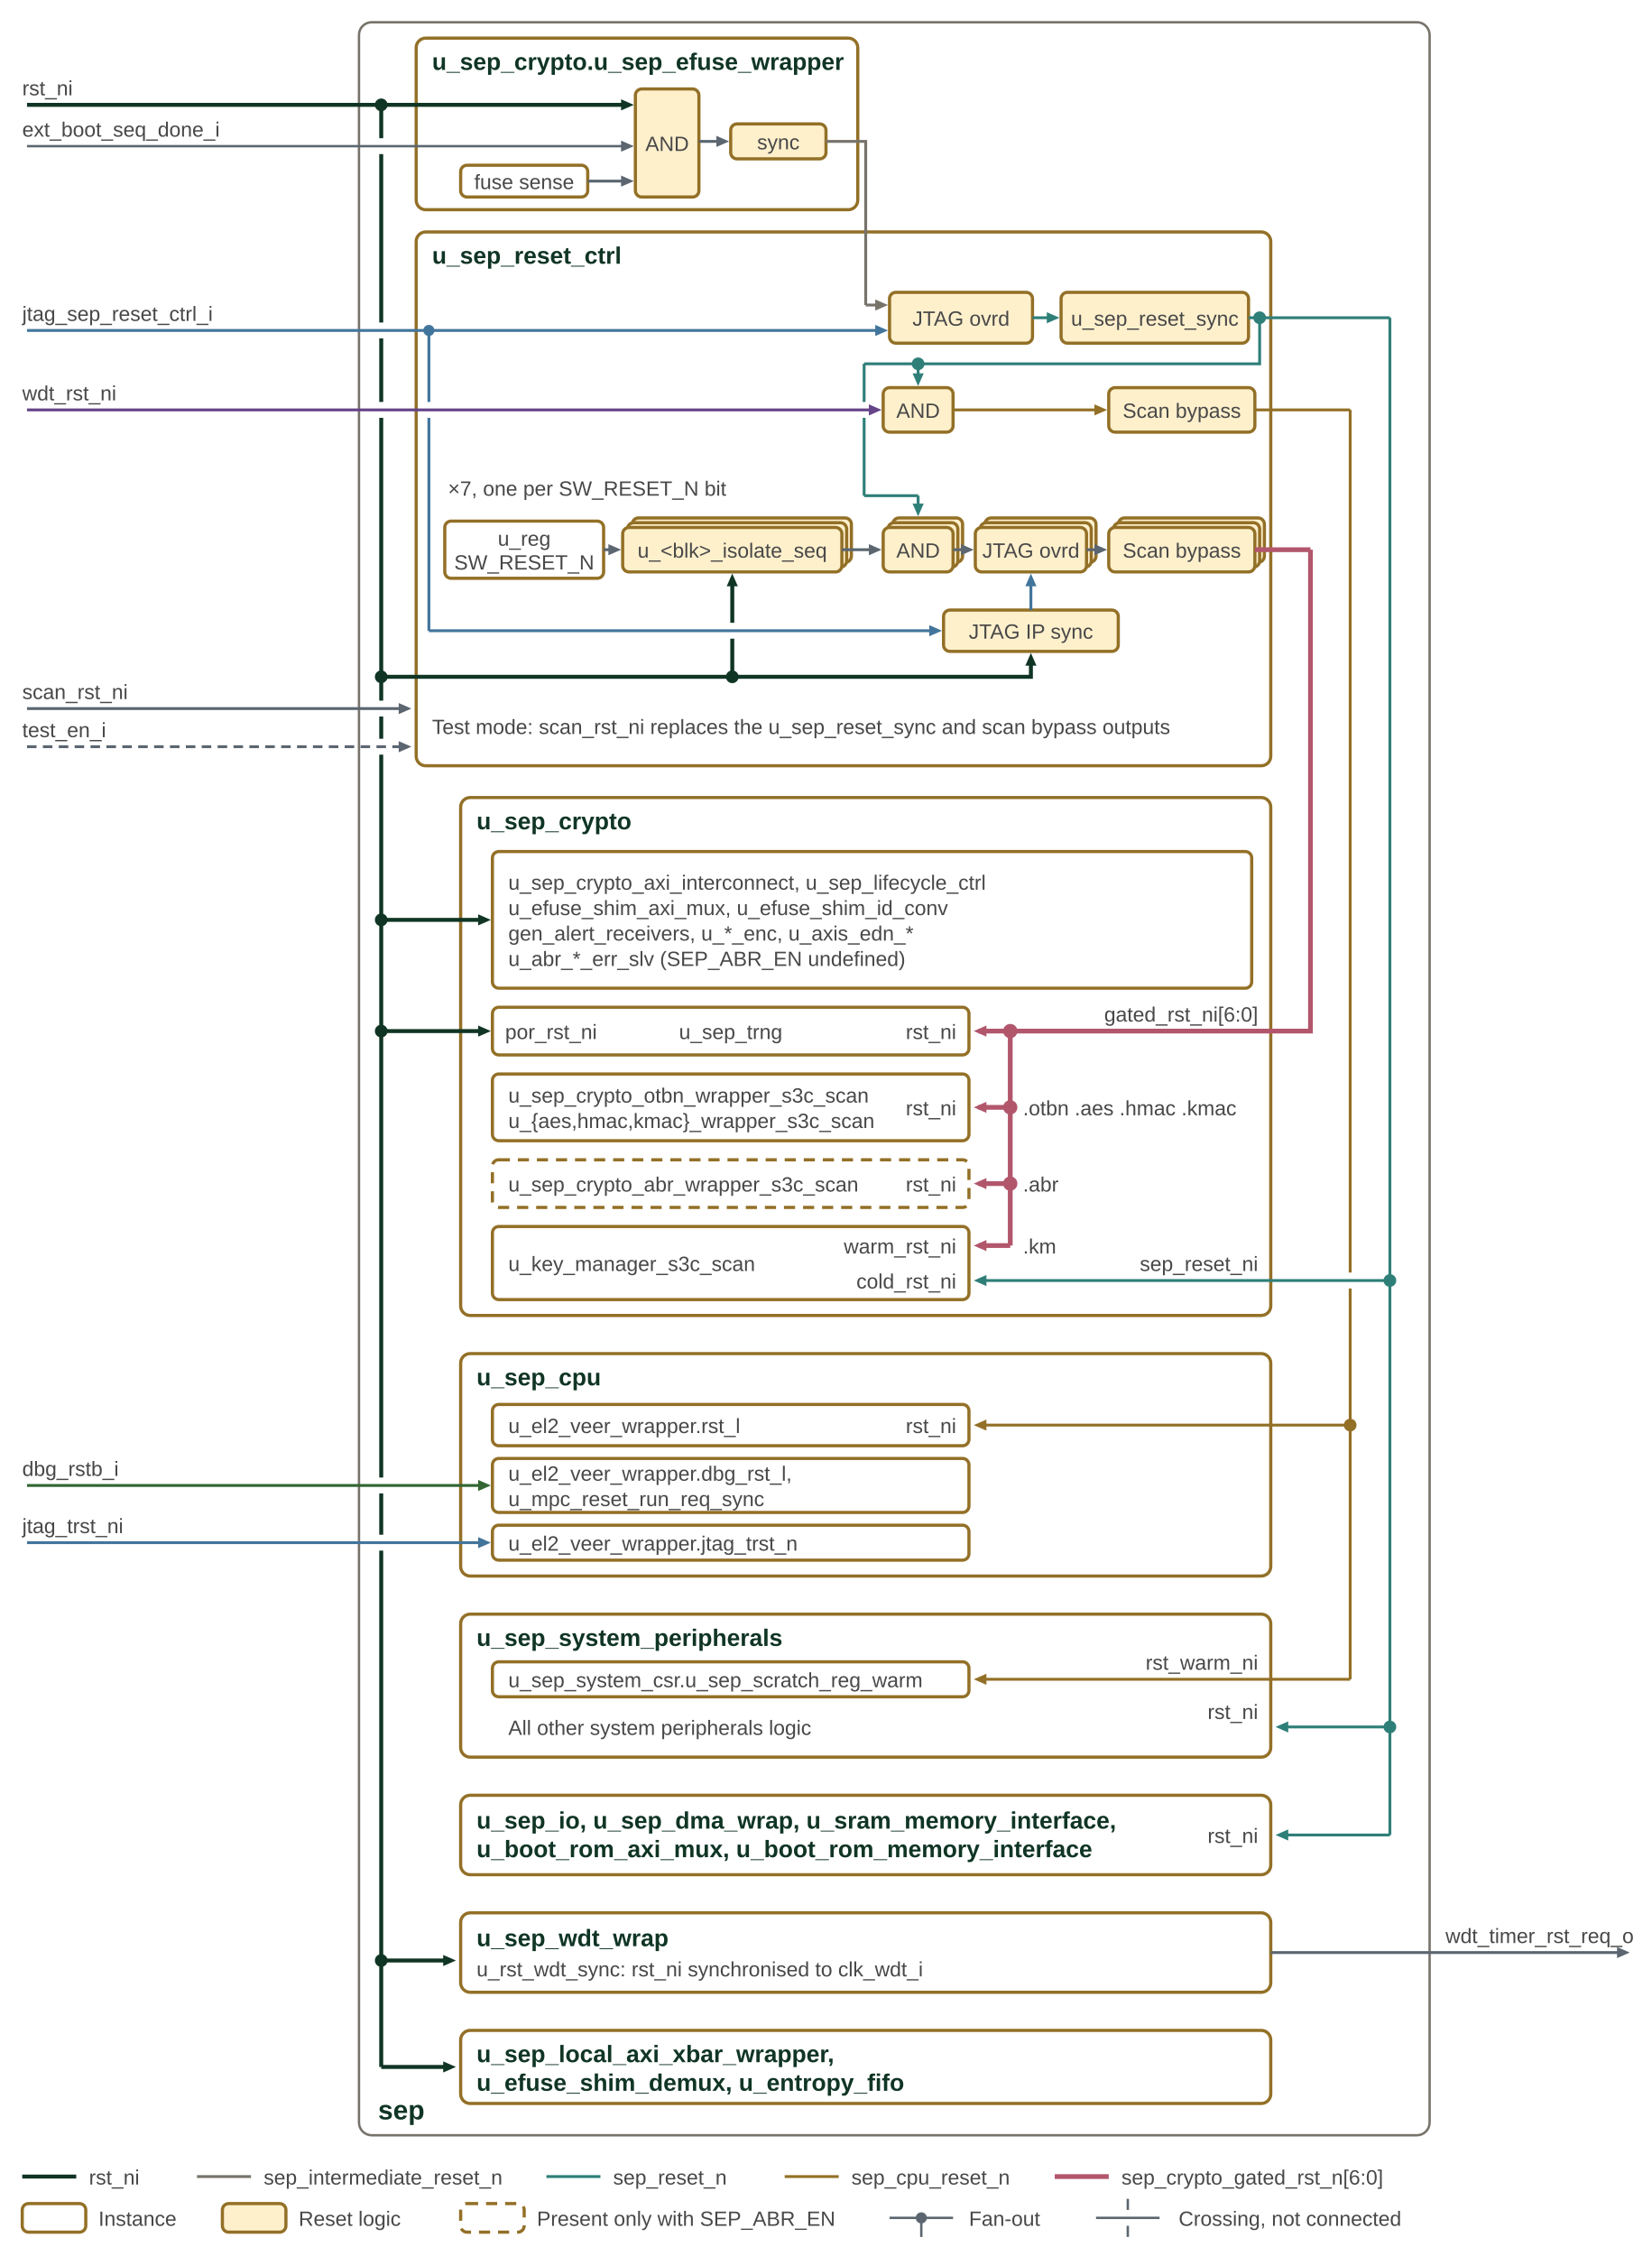
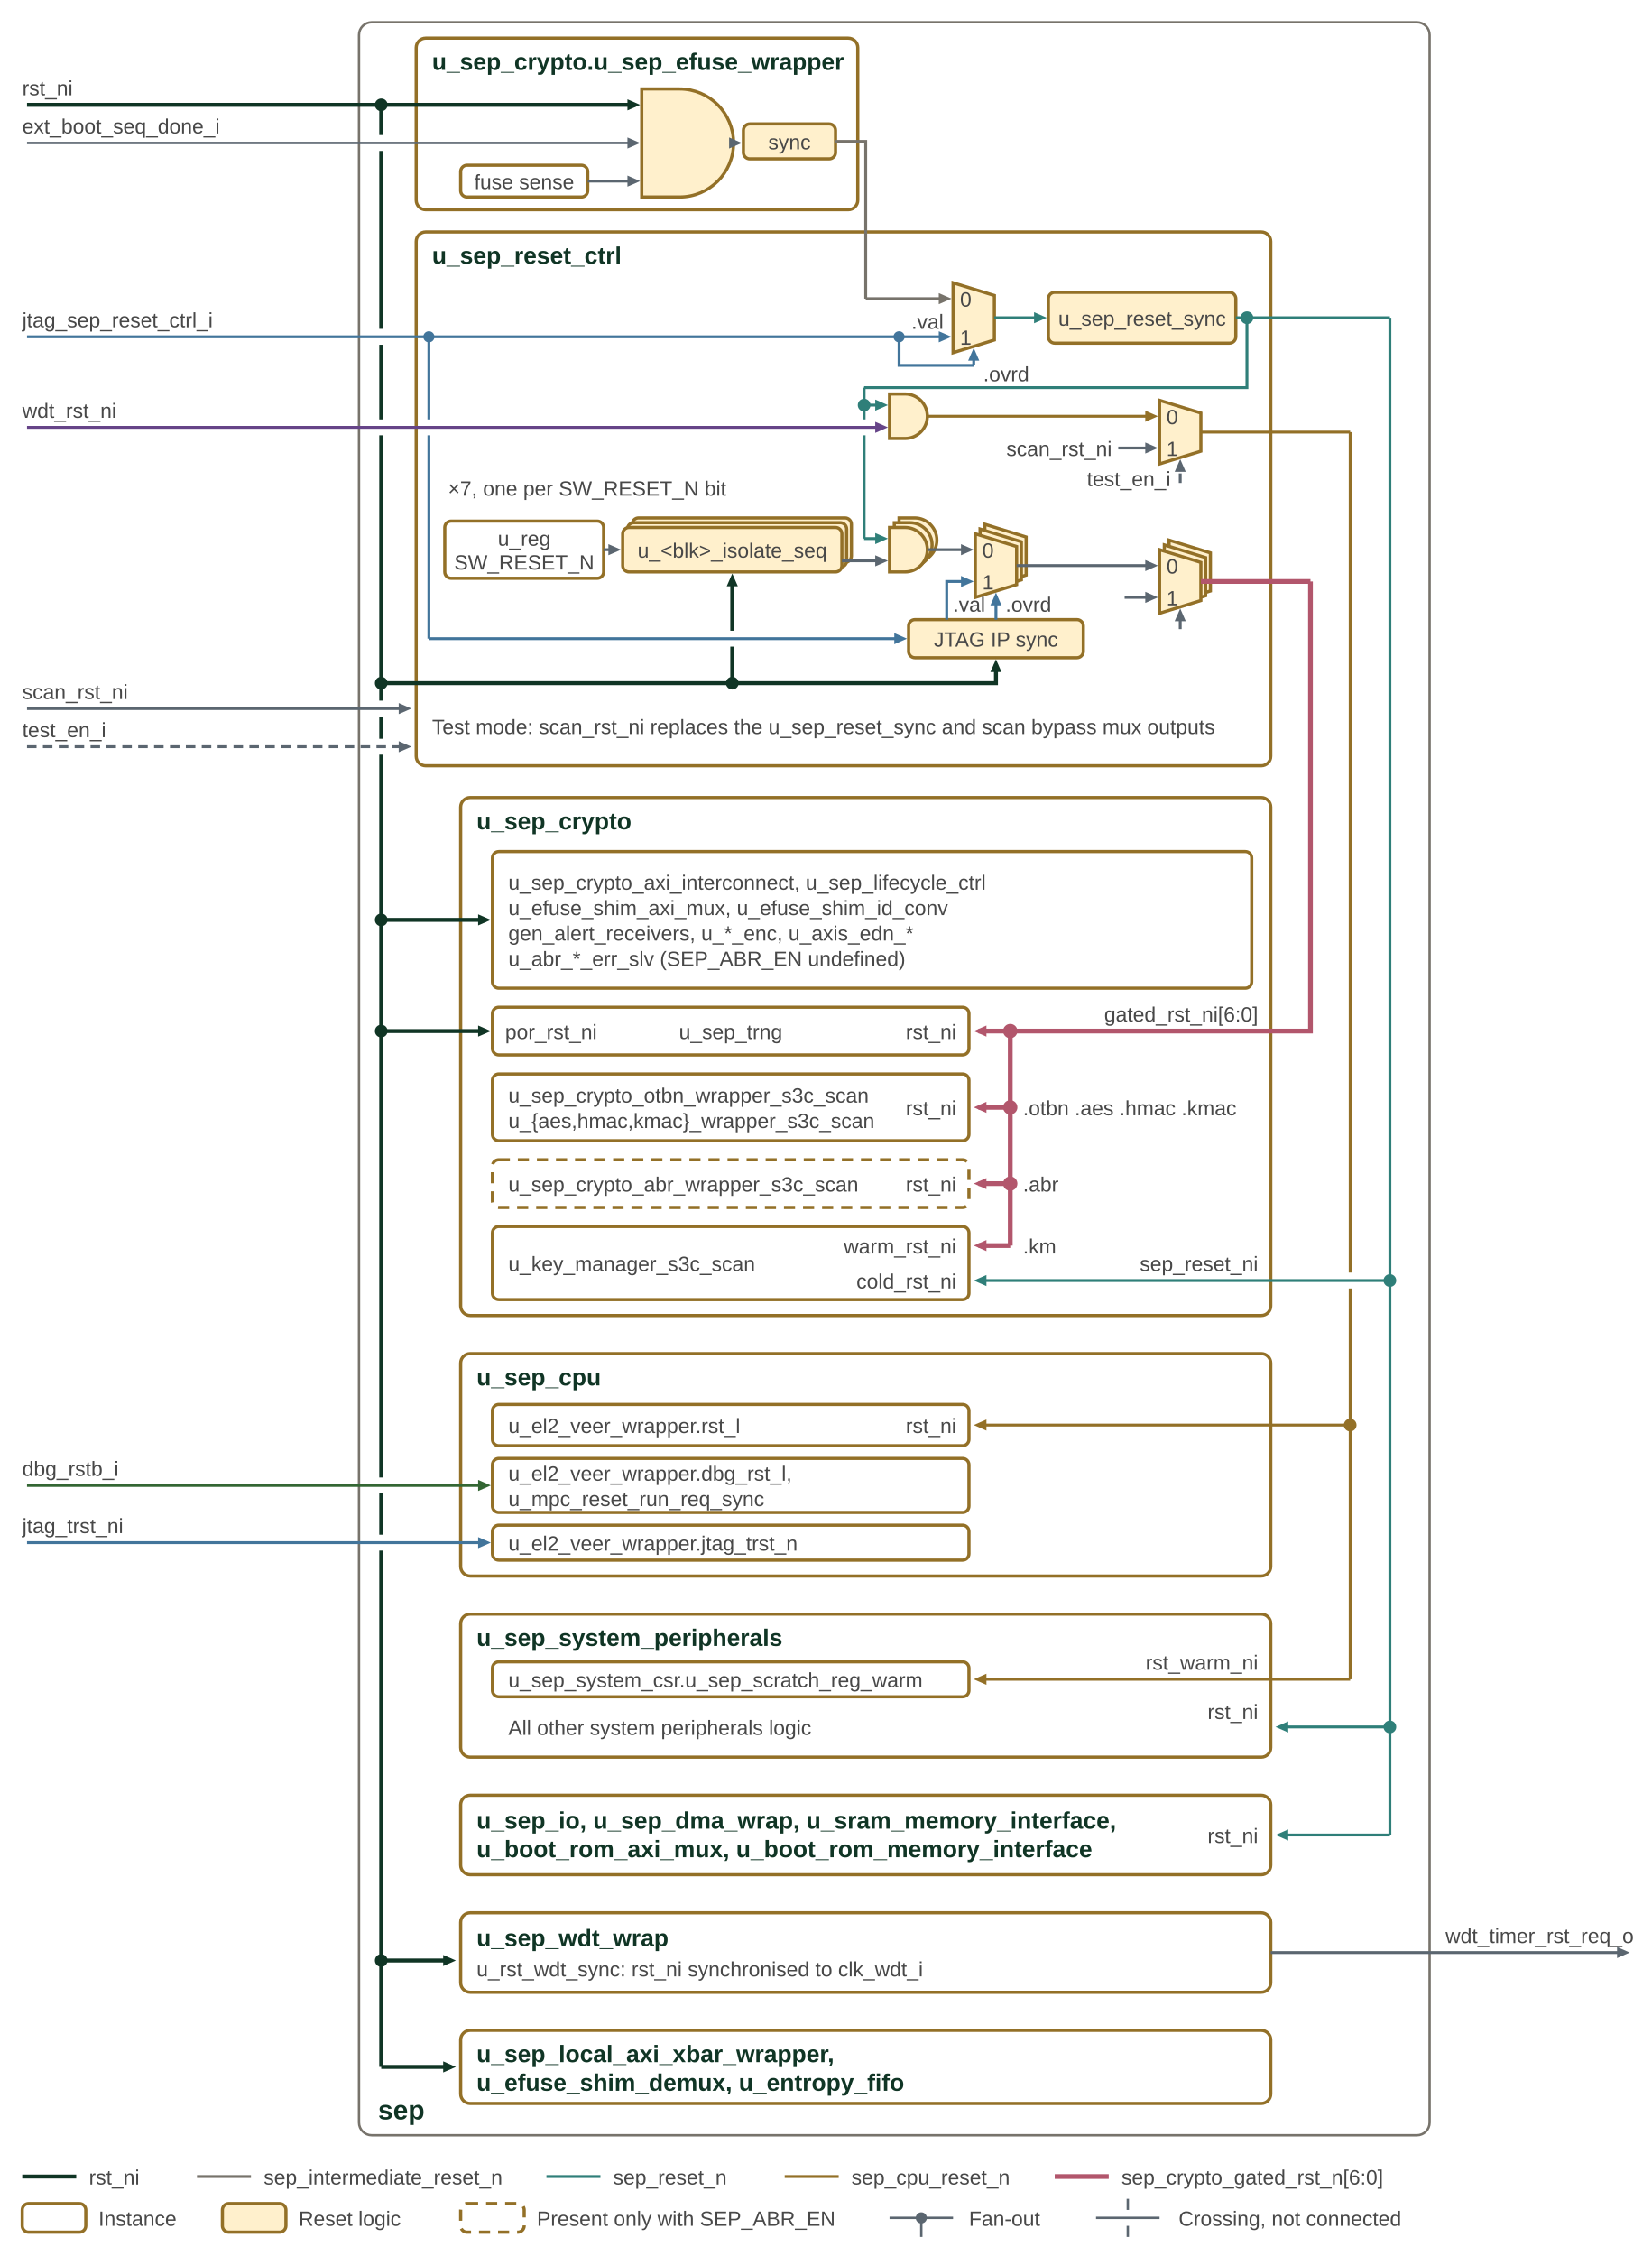
<svg xmlns="http://www.w3.org/2000/svg" width="1040" height="1420" viewBox="0 0 1040 1420" role="img" aria-labelledby="title desc">
  <defs>
    <marker id="ae" markerUnits="userSpaceOnUse" markerWidth="10" markerHeight="9" refX="7" refY="4.5" orient="auto">
      <path d="M0,0 L10,4.5 L0,9 Z" fill="#103525" />
    </marker>
    <marker id="as" markerUnits="userSpaceOnUse" markerWidth="10" markerHeight="9" refX="3" refY="4.5" orient="auto">
      <path d="M10,0 L0,4.5 L10,9 Z" fill="#103525" />
    </marker>
    <marker id="ge" markerUnits="userSpaceOnUse" markerWidth="8" markerHeight="7" refX="5" refY="3.5" orient="auto">
      <path d="M0,0 L8,3.5 L0,7 Z" fill="#5b6670" />
    </marker>
    <marker id="gs" markerUnits="userSpaceOnUse" markerWidth="8" markerHeight="7" refX="3" refY="3.5" orient="auto">
      <path d="M8,0 L0,3.5 L8,7 Z" fill="#5b6670" />
    </marker>
    <marker id="je" markerUnits="userSpaceOnUse" markerWidth="8" markerHeight="7" refX="5" refY="3.5" orient="auto">
      <path d="M0,0 L8,3.5 L0,7 Z" fill="#42759b" />
    </marker>
    <marker id="js" markerUnits="userSpaceOnUse" markerWidth="8" markerHeight="7" refX="3" refY="3.5" orient="auto">
      <path d="M8,0 L0,3.5 L8,7 Z" fill="#42759b" />
    </marker>
    <marker id="m-smu" markerUnits="userSpaceOnUse" markerWidth="8" markerHeight="7" refX="5" refY="3.5" orient="auto">
      <path d="M0,0 L8,3.5 L0,7 Z" fill="#103525" />
    </marker>
    <marker id="m-ref" markerUnits="userSpaceOnUse" markerWidth="8" markerHeight="7" refX="5" refY="3.5" orient="auto">
      <path d="M0,0 L8,3.5 L0,7 Z" fill="#2f7f79" />
    </marker>
    <marker id="m-per" markerUnits="userSpaceOnUse" markerWidth="8" markerHeight="7" refX="5" refY="3.5" orient="auto">
      <path d="M0,0 L8,3.5 L0,7 Z" fill="#937027" />
    </marker>
    <marker id="m-tel" markerUnits="userSpaceOnUse" markerWidth="8" markerHeight="7" refX="5" refY="3.5" orient="auto">
      <path d="M0,0 L8,3.5 L0,7 Z" fill="#664488" />
    </marker>
    <marker id="m-wdt" markerUnits="userSpaceOnUse" markerWidth="8" markerHeight="7" refX="5" refY="3.5" orient="auto">
      <path d="M0,0 L8,3.5 L0,7 Z" fill="#77736b" />
    </marker>
    <marker id="m-rosc" markerUnits="userSpaceOnUse" markerWidth="8" markerHeight="7" refX="5" refY="3.5" orient="auto">
      <path d="M0,0 L8,3.5 L0,7 Z" fill="#336633" />
    </marker>
    <marker id="m-jtag" markerUnits="userSpaceOnUse" markerWidth="8" markerHeight="7" refX="5" refY="3.5" orient="auto">
      <path d="M0,0 L8,3.5 L0,7 Z" fill="#42759b" />
    </marker>
    <marker id="m-spi" markerUnits="userSpaceOnUse" markerWidth="8" markerHeight="7" refX="5" refY="3.5" orient="auto">
      <path d="M0,0 L8,3.5 L0,7 Z" fill="#5b6670" />
    </marker>
    <marker id="m-slate" markerUnits="userSpaceOnUse" markerWidth="8" markerHeight="7" refX="5" refY="3.5" orient="auto">
      <path d="M0,0 L8,3.5 L0,7 Z" fill="#5b6670" />
    </marker>
    <marker id="m-pg" markerUnits="userSpaceOnUse" markerWidth="8" markerHeight="7" refX="5" refY="3.5" orient="auto">
      <path d="M0,0 L8,3.5 L0,7 Z" fill="#336633" />
    </marker>
    <marker id="m-bus" markerUnits="userSpaceOnUse" markerWidth="8" markerHeight="7" refX="5" refY="3.5" orient="auto">
      <path d="M0,0 L8,3.5 L0,7 Z" fill="#b2566c" />
    </marker>
    <style>
text { font-family: Arial, sans-serif; font-size: 15px; fill: #484848; }
.t { fill: #484848; }
.b { font-size: 17px; font-weight: bold; fill: #103525; }
.bs { font-size: 15px; font-weight: bold; fill: #103525; }
.h { font-size: 22px; font-weight: bold; fill: #103525; }
.s { font-size: 13px; fill: #484848; }
.si { font-size: 13px; font-style: italic; fill: #484848; }
.pmt { font-size: 12px; font-weight: bold; fill: #ffffff; }
.pst { font-size: 12px; font-weight: bold; fill: #103525; }
.pjt { font-size: 12px; font-weight: bold; fill: #1d4b6e; }
.pct { font-size: 12px; font-weight: bold; fill: #1f5c57; }
.pm { fill: #103525; stroke: #103525; stroke-width: 1.2; }
.ps { fill: #ffffff; stroke: #103525; stroke-width: 1.2; }
.pj { fill: #e8f3ff; stroke: #42759b; stroke-width: 1.2; }
.pc { fill: #d9f0ee; stroke: #2f7f79; stroke-width: 1.2; }
.smu { fill: #ffffff; stroke: #77736b; stroke-width: 1.5; }
.network { fill: #e8f0e8; stroke: #336633; stroke-width: 2; }
.fabric { fill: #fff0cc; stroke: #937027; stroke-width: 2; }
.core { fill: #ffffff; stroke: #937027; stroke-width: 2; }
.future { fill: #ffffff; stroke: #937027; stroke-width: 2; }
.nostroke { stroke: none; }
.fut { fill: none; stroke-dasharray: 7 5; }
.opt { stroke-dasharray: 7 5; }
.hatch { fill: none; stroke: #103525; stroke-opacity: 0.16; stroke-width: 1.2; }
.external { fill: #f2f2f2; stroke: #77736b; stroke-width: 1.5; }
.axi { fill: none; stroke: #103525; stroke-width: 2.5; marker-start: url(#as); marker-end: url(#ae); }
.axio { fill: none; stroke: #103525; stroke-width: 2.5; stroke-dasharray: 8 5; marker-start: url(#as); marker-end: url(#ae); }
.sig { fill: none; stroke: #5b6670; stroke-width: 1.5; marker-start: url(#gs); marker-end: url(#ge); }
.sigo { fill: none; stroke: #5b6670; stroke-width: 1.5; marker-end: url(#ge); }
.jtag { fill: none; stroke: #42759b; stroke-width: 1.8; marker-end: url(#je); }
.jtagb { fill: none; stroke: #42759b; stroke-width: 1.8; marker-start: url(#js); marker-end: url(#je); }
.sigplain { fill: none; stroke: #5b6670; stroke-width: 1.5; }
.n-smu { fill: none; stroke: #103525; stroke-width: 2.5; }
.a-smu { fill: none; stroke: #103525; stroke-width: 2.5; marker-end: url(#m-smu); }
.n-ref { fill: none; stroke: #2f7f79; stroke-width: 1.8; }
.a-ref { fill: none; stroke: #2f7f79; stroke-width: 1.8; marker-end: url(#m-ref); }
.n-per { fill: none; stroke: #937027; stroke-width: 1.8; }
.a-per { fill: none; stroke: #937027; stroke-width: 1.8; marker-end: url(#m-per); }
.n-tel { fill: none; stroke: #664488; stroke-width: 1.8; }
.a-tel { fill: none; stroke: #664488; stroke-width: 1.8; marker-end: url(#m-tel); }
.n-wdt { fill: none; stroke: #77736b; stroke-width: 1.8; }
.a-wdt { fill: none; stroke: #77736b; stroke-width: 1.8; marker-end: url(#m-wdt); }
.n-rosc { fill: none; stroke: #336633; stroke-width: 1.8; }
.a-rosc { fill: none; stroke: #336633; stroke-width: 1.8; marker-end: url(#m-rosc); }
.n-jtag { fill: none; stroke: #42759b; stroke-width: 1.8; }
.a-jtag { fill: none; stroke: #42759b; stroke-width: 1.8; marker-end: url(#m-jtag); }
.n-spi { fill: none; stroke: #5b6670; stroke-width: 1.8; }
.a-spi { fill: none; stroke: #5b6670; stroke-width: 1.8; marker-end: url(#m-spi); }
.n-slate { fill: none; stroke: #5b6670; stroke-width: 1.8; }
.a-slate { fill: none; stroke: #5b6670; stroke-width: 1.8; marker-end: url(#m-slate); }
.n-pg { fill: none; stroke: #336633; stroke-width: 1.8; }
.a-pg { fill: none; stroke: #336633; stroke-width: 1.8; marker-end: url(#m-pg); }
.n-bus { fill: none; stroke: #b2566c; stroke-width: 3; }
.a-bus { fill: none; stroke: #b2566c; stroke-width: 3; marker-end: url(#m-bus); }
.n-dash { fill: none; stroke: #5b6670; stroke-width: 1.8; stroke-dasharray: 6 4; }
.a-dash { fill: none; stroke: #5b6670; stroke-width: 1.8; stroke-dasharray: 6 4; marker-end: url(#m-slate); }
</style>
  </defs>
  <rect width="1040" height="1420" fill="#ffffff" />
  <rect class="smu" x="226" y="14" width="674" height="1330" rx="8" />
  <text class="b" x="238" y="1334" text-anchor="start">sep</text>
  <rect class="core" x="262" y="24" width="278" height="108" rx="6" />
  <text class="bs" x="272" y="44" text-anchor="start">u_sep_crypto.u_sep_efuse_wrapper</text>
  <rect class="core" x="290" y="104" width="80" height="20" rx="4" />
  <text class="s" x="330" y="119" text-anchor="middle">fuse sense</text>
-   <rect class="fabric" x="400" y="56" width="40" height="68" rx="4" />
-   <text class="s" x="420" y="95" text-anchor="middle">AND</text>
-   <rect class="fabric" x="460" y="78" width="60" height="22" rx="4" />
-   <text class="s" x="490" y="94" text-anchor="middle">sync</text>
-   <path class="a-slate" d="M370,114 L396,114" />
-   <path class="a-slate" d="M440,89 L456,89" />
-   <text class="s" x="14" y="86" text-anchor="start">ext_boot_seq_done_i</text>
-   <path class="sigo" d="M17,92 L396,92" />
+   <path class="fabric" d="M404,56 L427.8,56 A34.0,34.0 0 0 1 427.8,124 L404,124 Z" />
+   <rect class="fabric" x="468" y="78" width="58" height="22" rx="4" />
+   <text class="s" x="497" y="94" text-anchor="middle">sync</text>
+   <path class="a-slate" d="M370,114 L400,114" />
+   <path class="a-slate" d="M461.8,90.0 L464,90.0" />
+   <text class="s" x="14" y="84" text-anchor="start">ext_boot_seq_done_i</text>
+   <path class="sigo" d="M17,90 L400,90" />
  <text class="s" x="14" y="60" text-anchor="start">rst_ni</text>
-   <path class="a-smu" d="M17,66 L396,66" />
+   <path class="a-smu" d="M17,66 L400,66" />
  <circle cx="240" cy="66" r="4" fill="#103525" />
  <rect class="core" x="262" y="146" width="538" height="336" rx="6" />
  <text class="bs" x="272" y="166" text-anchor="start">u_sep_reset_ctrl</text>
-   <rect class="fabric" x="560" y="184" width="90" height="32" rx="4" />
-   <text class="s" x="605" y="205" text-anchor="middle">JTAG ovrd</text>
-   <rect class="fabric" x="668" y="184" width="118" height="32" rx="4" />
-   <text class="s" x="727" y="205" text-anchor="middle">u_sep_reset_sync</text>
-   <path class="n-wdt" d="M520,89 L545,89 L545,192" />
-   <path class="a-wdt" d="M545,192 L556,192" />
-   <path class="a-ref" d="M650,200 L664,200" />
-   <path class="n-ref" d="M786,200 L875,200" />
-   <text class="s" x="14" y="202" text-anchor="start">jtag_sep_reset_ctrl_i</text>
-   <path class="a-jtag" d="M17,208 L556,208" />
-   <circle cx="270" cy="208" r="3.5" fill="#42759b" />
-   <circle cx="793" cy="200" r="4" fill="#2f7f79" />
-   <path class="n-ref" d="M793,200 L793,229 L544,229" />
-   <path class="n-ref" d="M544,229 L544,253 M544,263 L544,312" />
-   <path class="n-ref" d="M544,312 L578,312" />
-   <path class="a-ref" d="M578,229 L578,240" />
-   <circle cx="578" cy="229" r="4" fill="#2f7f79" />
-   <path class="a-ref" d="M578,312 L578,322" />
-   <rect class="fabric" x="556" y="244" width="44" height="28" rx="4" />
-   <text class="s" x="578" y="263" text-anchor="middle">AND</text>
-   <rect class="fabric" x="698" y="244" width="92" height="28" rx="4" />
-   <text class="s" x="744" y="263" text-anchor="middle">Scan bypass</text>
-   <path class="a-per" d="M600,258 L694,258" />
-   <path class="n-per" d="M790,258 L850,258" />
-   <text class="s" x="14" y="252" text-anchor="start">wdt_rst_ni</text>
-   <path class="a-tel" d="M17,258 L552,258" />
+   <path class="fabric" d="M600,178 L626,186 L626,214 L600,222 Z" />
+   <text class="s" x="608" y="193" text-anchor="middle">0</text>
+   <text class="s" x="608" y="217" text-anchor="middle">1</text>
+   <rect class="fabric" x="660" y="184" width="118" height="32" rx="4" />
+   <text class="s" x="719" y="205" text-anchor="middle">u_sep_reset_sync</text>
+   <path class="n-wdt" d="M526,89 L545,89 L545,188" />
+   <path class="a-wdt" d="M545,188 L596,188" />
+   <path class="a-ref" d="M626,200 L656,200" />
+   <path class="n-ref" d="M778,200 L875,200" />
+   <text class="s" x="14" y="206" text-anchor="start">jtag_sep_reset_ctrl_i</text>
+   <path class="a-jtag" d="M17,212 L596,212" />
+   <text class="s" x="594" y="207" text-anchor="end">.val</text>
+   <circle cx="270" cy="212" r="3.5" fill="#42759b" />
+   <circle cx="566" cy="212" r="3.5" fill="#42759b" />
+   <path class="n-jtag" d="M566,212 L566,230 L613.0,230" />
+   <path class="a-jtag" d="M613.0,230 L613.0,222" />
+   <text class="s" x="619" y="240" text-anchor="start">.ovrd</text>
+   <circle cx="785" cy="200" r="4" fill="#2f7f79" />
+   <path class="n-ref" d="M785,200 L785,244 L544,244" />
+   <path class="n-ref" d="M544,244 L544,264 M544,274 L544,339" />
+   <circle cx="544" cy="255" r="4" fill="#2f7f79" />
+   <path class="a-ref" d="M544,255 L556,255" />
+   <path class="a-ref" d="M544,339 L556,339" />
+   <path class="fabric" d="M560,248 L569.8,248 A14.0,14.0 0 0 1 569.8,276 L560,276 Z" />
+   <path class="fabric" d="M730,252 L756,260 L756,284 L730,292 Z" />
+   <text class="s" x="738" y="267" text-anchor="middle">0</text>
+   <text class="s" x="738" y="287" text-anchor="middle">1</text>
+   <path class="a-per" d="M583.8,262.0 L726,262.0" />
+   <path class="n-per" d="M756,272.0 L850,272.0" />
+   <text class="s" x="14" y="263" text-anchor="start">wdt_rst_ni</text>
+   <path class="a-tel" d="M17,269 L556,269" />
+   <path class="a-slate" d="M704,282 L726,282" />
+   <text class="s" x="700" y="287" text-anchor="end">scan_rst_ni</text>
+   <path class="a-dash" d="M743.0,304 L743.0,292" />
+   <text class="s" x="737" y="306" text-anchor="end">test_en_i</text>
  <text class="s" x="282" y="312" text-anchor="start">×7, one per SW_RESET_N bit</text>
  <rect class="core" x="280" y="328" width="100" height="36" rx="4" />
  <text class="s" x="330" y="343.5" text-anchor="middle">u_reg</text>
  <text class="s" x="330" y="358.5" text-anchor="middle">SW_RESET_N</text>
  <rect class="fabric" x="398" y="326" width="138" height="28" rx="4" />
  <rect class="fabric" x="395" y="329" width="138" height="28" rx="4" />
  <rect class="fabric" x="392" y="332" width="138" height="28" rx="4" />
  <text class="s" x="461" y="351" text-anchor="middle">u_&lt;blk&gt;_isolate_seq</text>
-   <rect class="fabric" x="562" y="326" width="44" height="28" rx="4" />
-   <rect class="fabric" x="559" y="329" width="44" height="28" rx="4" />
-   <rect class="fabric" x="556" y="332" width="44" height="28" rx="4" />
-   <text class="s" x="578" y="351" text-anchor="middle">AND</text>
-   <rect class="fabric" x="620" y="326" width="70" height="28" rx="4" />
-   <rect class="fabric" x="617" y="329" width="70" height="28" rx="4" />
-   <rect class="fabric" x="614" y="332" width="70" height="28" rx="4" />
-   <text class="s" x="649" y="351" text-anchor="middle">JTAG ovrd</text>
-   <rect class="fabric" x="704" y="326" width="92" height="28" rx="4" />
-   <rect class="fabric" x="701" y="329" width="92" height="28" rx="4" />
-   <rect class="fabric" x="698" y="332" width="92" height="28" rx="4" />
-   <text class="s" x="744" y="351" text-anchor="middle">Scan bypass</text>
+   <path class="fabric" d="M566,326 L575.8,326 A14.0,14.0 0 0 1 575.8,354 L566,354 Z" />
+   <path class="fabric" d="M563,329 L572.8,329 A14.0,14.0 0 0 1 572.8,357 L563,357 Z" />
+   <path class="fabric" d="M560,332 L569.8,332 A14.0,14.0 0 0 1 569.8,360 L560,360 Z" />
+   <path class="fabric" d="M620,330 L646,338 L646,362 L620,370 Z" />
+   <path class="fabric" d="M617,333 L643,341 L643,365 L617,373 Z" />
+   <path class="fabric" d="M614,336 L640,344 L640,368 L614,376 Z" />
+   <text class="s" x="622" y="351" text-anchor="middle">0</text>
+   <text class="s" x="622" y="371" text-anchor="middle">1</text>
+   <path class="fabric" d="M736,340 L762,348 L762,372 L736,380 Z" />
+   <path class="fabric" d="M733,343 L759,351 L759,375 L733,383 Z" />
+   <path class="fabric" d="M730,346 L756,354 L756,378 L730,386 Z" />
+   <text class="s" x="738" y="361" text-anchor="middle">0</text>
+   <text class="s" x="738" y="381" text-anchor="middle">1</text>
  <path class="a-slate" d="M380,346 L388,346" />
-   <path class="a-slate" d="M530,346 L552,346" />
-   <path class="a-slate" d="M600,346 L610,346" />
-   <path class="a-slate" d="M684,346 L694,346" />
-   <path class="n-bus" d="M790,346 L825,346" />
-   <rect class="fabric" x="594" y="384" width="110" height="26" rx="4" />
-   <text class="s" x="649" y="402" text-anchor="middle">JTAG IP sync</text>
-   <path class="a-jtag" d="M649,384 L649,364" />
-   <path class="n-jtag" d="M270,208 L270,253 M270,263 L270,397" />
-   <path class="a-jtag" d="M270,397 L590,397" />
-   <path class="a-smu" d="M240,426 L649,426 L649,414" />
-   <circle cx="240" cy="426" r="4" fill="#103525" />
-   <circle cx="461" cy="426" r="4" fill="#103525" />
-   <path class="n-smu" d="M461,426 L461,402" />
-   <path class="a-smu" d="M461,392 L461,364" />
+   <path class="a-slate" d="M530,353 L556,353" />
+   <path class="a-slate" d="M583.8,346.0 L610,346.0" />
+   <path class="a-slate" d="M640,356.0 L726,356.0" />
+   <path class="a-slate" d="M708,376 L726,376" />
+   <path class="a-dash" d="M743.0,396 L743.0,386" />
+   <path class="n-bus" d="M756,366.0 L825,366.0" />
+   <rect class="fabric" x="572" y="390" width="110" height="24" rx="4" />
+   <text class="s" x="627" y="407" text-anchor="middle">JTAG IP sync</text>
+   <path class="a-jtag" d="M596,390 L596,366 L610,366" />
+   <path class="a-jtag" d="M627.0,390 L627.0,376" />
+   <text class="s" x="600" y="385" text-anchor="start">.val</text>
+   <text class="s" x="633" y="385" text-anchor="start">.ovrd</text>
+   <path class="n-jtag" d="M270,212 L270,264 M270,274 L270,402" />
+   <path class="a-jtag" d="M270,402 L568,402" />
+   <path class="a-smu" d="M240,430 L627,430 L627,418" />
+   <circle cx="240" cy="430" r="4" fill="#103525" />
+   <circle cx="461" cy="430" r="4" fill="#103525" />
+   <path class="n-smu" d="M461,430 L461,407" />
+   <path class="a-smu" d="M461,397 L461,364" />
  <text class="s" x="14" y="440" text-anchor="start">scan_rst_ni</text>
  <path class="a-slate" d="M17,446 L256,446" />
  <text class="s" x="14" y="464" text-anchor="start">test_en_i</text>
  <path class="a-dash" d="M17,470 L256,470" />
-   <text class="s" x="272" y="462" text-anchor="start">Test mode: scan_rst_ni replaces the u_sep_reset_sync and scan bypass outputs</text>
+   <text class="s" x="272" y="462" text-anchor="start">Test mode: scan_rst_ni replaces the u_sep_reset_sync and scan bypass mux outputs</text>
  <rect class="core" x="290" y="502" width="510" height="326" rx="6" />
  <text class="bs" x="300" y="522" text-anchor="start">u_sep_crypto</text>
  <rect class="core" x="310" y="536" width="478" height="86" rx="4" />
  <text class="s" x="320" y="560" text-anchor="start">u_sep_crypto_axi_interconnect, u_sep_lifecycle_ctrl</text>
  <text class="s" x="320" y="576" text-anchor="start">u_efuse_shim_axi_mux, u_efuse_shim_id_conv</text>
  <text class="s" x="320" y="592" text-anchor="start">gen_alert_receivers, u_*_enc, u_axis_edn_*</text>
  <text class="s" x="320" y="608" text-anchor="start">u_abr_*_err_slv (SEP_ABR_EN undefined)</text>
  <path class="a-smu" d="M240,579 L306,579" />
  <circle cx="240" cy="579" r="4" fill="#103525" />
  <rect class="core" x="310" y="634" width="300" height="30" rx="4" />
  <text class="s" x="460" y="654" text-anchor="middle">u_sep_trng</text>
  <text class="s" x="602" y="654" text-anchor="end">rst_ni</text>
  <text class="s" x="318" y="654" text-anchor="start">por_rst_ni</text>
  <path class="a-smu" d="M240,649 L306,649" />
  <circle cx="240" cy="649" r="4" fill="#103525" />
  <rect class="core" x="310" y="676" width="300" height="42" rx="4" />
  <text class="s" x="320" y="694" text-anchor="start">u_sep_crypto_otbn_wrapper_s3c_scan</text>
  <text class="s" x="320" y="710" text-anchor="start">u_{aes,hmac,kmac}_wrapper_s3c_scan</text>
  <text class="s" x="602" y="702" text-anchor="end">rst_ni</text>
  <rect class="core opt" x="310" y="730" width="300" height="30" rx="4" />
  <text class="s" x="320" y="750" text-anchor="start">u_sep_crypto_abr_wrapper_s3c_scan</text>
  <text class="s" x="602" y="750" text-anchor="end">rst_ni</text>
  <rect class="core" x="310" y="772" width="300" height="46" rx="4" />
  <text class="s" x="320" y="800" text-anchor="start">u_key_manager_s3c_scan</text>
  <text class="s" x="602" y="789" text-anchor="end">warm_rst_ni</text>
  <text class="s" x="602" y="811" text-anchor="end">cold_rst_ni</text>
  <text class="s" x="792" y="643" text-anchor="end">gated_rst_ni[6:0]</text>
-   <path class="n-bus" d="M825,346 L825,649 L636,649 L636,784" />
+   <path class="n-bus" d="M825,366 L825,649 L636,649 L636,784" />
  <path class="a-bus" d="M636,649 L616,649" />
  <circle cx="636" cy="649" r="4.5" fill="#b2566c" />
  <path class="a-bus" d="M636,697 L616,697" />
  <text class="s" x="644" y="702" text-anchor="start">.otbn .aes .hmac .kmac</text>
  <circle cx="636" cy="697" r="4.5" fill="#b2566c" />
  <path class="a-bus" d="M636,745 L616,745" />
  <text class="s" x="644" y="750" text-anchor="start">.abr</text>
  <circle cx="636" cy="745" r="4.5" fill="#b2566c" />
  <path class="a-bus" d="M636,784 L616,784" />
  <text class="s" x="644" y="789" text-anchor="start">.km</text>
  <text class="s" x="792" y="800" text-anchor="end">sep_reset_ni</text>
  <path class="a-ref" d="M875,806 L616,806" />
  <circle cx="875" cy="806" r="4" fill="#2f7f79" />
  <rect class="core" x="290" y="852" width="510" height="140" rx="6" />
  <text class="bs" x="300" y="872" text-anchor="start">u_sep_cpu</text>
  <rect class="core" x="310" y="884" width="300" height="26" rx="4" />
  <text class="s" x="320" y="902" text-anchor="start">u_el2_veer_wrapper.rst_l</text>
  <text class="s" x="602" y="902" text-anchor="end">rst_ni</text>
  <rect class="core" x="310" y="918" width="300" height="34" rx="4" />
  <text class="s" x="320" y="932" text-anchor="start">u_el2_veer_wrapper.dbg_rst_l,</text>
  <text class="s" x="320" y="948" text-anchor="start">u_mpc_reset_run_req_sync</text>
  <rect class="core" x="310" y="960" width="300" height="22" rx="4" />
  <text class="s" x="320" y="976" text-anchor="start">u_el2_veer_wrapper.jtag_trst_n</text>
  <path class="a-per" d="M850,897 L616,897" />
  <circle cx="850" cy="897" r="4" fill="#937027" />
  <text class="s" x="14" y="929" text-anchor="start">dbg_rstb_i</text>
  <path class="a-pg" d="M17,935 L306,935" />
  <text class="s" x="14" y="965" text-anchor="start">jtag_trst_ni</text>
  <path class="a-jtag" d="M17,971 L306,971" />
  <rect class="core" x="290" y="1016" width="510" height="90" rx="6" />
  <text class="bs" x="300" y="1036" text-anchor="start">u_sep_system_peripherals</text>
  <rect class="core" x="310" y="1046" width="300" height="22" rx="4" />
  <text class="s" x="320" y="1062" text-anchor="start">u_sep_system_csr.u_sep_scratch_reg_warm</text>
  <text class="s" x="792" y="1051" text-anchor="end">rst_warm_ni</text>
  <text class="s" x="320" y="1092" text-anchor="start">All other system peripherals logic</text>
  <text class="s" x="792" y="1082" text-anchor="end">rst_ni</text>
  <path class="a-per" d="M850,1057 L616,1057" />
  <path class="a-ref" d="M875,1087 L806,1087" />
  <circle cx="875" cy="1087" r="4" fill="#2f7f79" />
  <rect class="core" x="290" y="1130" width="510" height="50" rx="6" />
  <text class="bs" x="300" y="1151" text-anchor="start">u_sep_io, u_sep_dma_wrap, u_sram_memory_interface,</text>
  <text class="bs" x="300" y="1169" text-anchor="start">u_boot_rom_axi_mux, u_boot_rom_memory_interface</text>
  <text class="s" x="792" y="1160" text-anchor="end">rst_ni</text>
  <path class="a-ref" d="M875,1155 L806,1155" />
  <rect class="core" x="290" y="1204" width="510" height="50" rx="6" />
  <text class="bs" x="300" y="1225" text-anchor="start">u_sep_wdt_wrap</text>
  <text class="s" x="300" y="1244" text-anchor="start">u_rst_wdt_sync: rst_ni synchronised to clk_wdt_i</text>
  <path class="a-smu" d="M240,1234 L284,1234" />
  <circle cx="240" cy="1234" r="4" fill="#103525" />
  <path class="a-slate" d="M800,1229 L1023,1229" />
  <text class="s" x="910" y="1223" text-anchor="start">wdt_timer_rst_req_o</text>
  <rect class="core" x="290" y="1278" width="510" height="46" rx="6" />
  <text class="bs" x="300" y="1298" text-anchor="start">u_sep_local_axi_xbar_wrapper,</text>
  <text class="bs" x="300" y="1316" text-anchor="start">u_efuse_shim_demux, u_entropy_fifo</text>
  <path class="a-smu" d="M240,1301 L284,1301" />
-   <path class="n-smu" d="M240,66 L240,87 M240,97 L240,203 M240,213 L240,253 M240,263 L240,441 M240,451 L240,465 M240,475 L240,930 M240,940 L240,966 M240,976 L240,1301" />
+   <path class="n-smu" d="M240,66 L240,85 M240,95 L240,207 M240,217 L240,264 M240,274 L240,441 M240,451 L240,465 M240,475 L240,930 M240,940 L240,966 M240,976 L240,1301" />
  <path class="n-ref" d="M875,200 L875,1155" />
-   <path class="n-per" d="M850,258 L850,801 M850,811 L850,1057" />
+   <path class="n-per" d="M850,272 L850,801 M850,811 L850,1057" />
  <path class="n-smu" d="M14,1370 L48,1370" />
  <text class="s" x="56" y="1375" text-anchor="start">rst_ni</text>
  <path class="n-wdt" d="M124,1370 L158,1370" />
  <text class="s" x="166" y="1375" text-anchor="start">sep_intermediate_reset_n</text>
  <path class="n-ref" d="M344,1370 L378,1370" />
  <text class="s" x="386" y="1375" text-anchor="start">sep_reset_n</text>
  <path class="n-per" d="M494,1370 L528,1370" />
  <text class="s" x="536" y="1375" text-anchor="start">sep_cpu_reset_n</text>
  <path class="n-bus" d="M664,1370 L698,1370" />
  <text class="s" x="706" y="1375" text-anchor="start">sep_crypto_gated_rst_n[6:0]</text>
  <rect class="core" x="14" y="1387" width="40" height="18" rx="4" />
  <text class="s" x="62" y="1401" text-anchor="start">Instance</text>
  <rect class="fabric" x="140" y="1387" width="40" height="18" rx="4" />
  <text class="s" x="188" y="1401" text-anchor="start">Reset logic</text>
  <rect class="core opt" x="290" y="1387" width="40" height="18" rx="4" />
  <text class="s" x="338" y="1401" text-anchor="start">Present only with SEP_ABR_EN</text>
  <path class="sigplain" d="M560,1396 L600,1396" />
  <path class="sigplain" d="M580,1396 L580,1408" />
  <circle cx="580" cy="1396" r="3.5" fill="#5b6670" />
  <text class="s" x="610" y="1401" text-anchor="start">Fan-out</text>
  <path class="sigplain" d="M690,1396 L730,1396" />
  <path class="sigplain" d="M710,1384 L710,1391 M710,1401 L710,1408" />
  <text class="s" x="742" y="1401" text-anchor="start">Crossing, not connected</text>
</svg>
